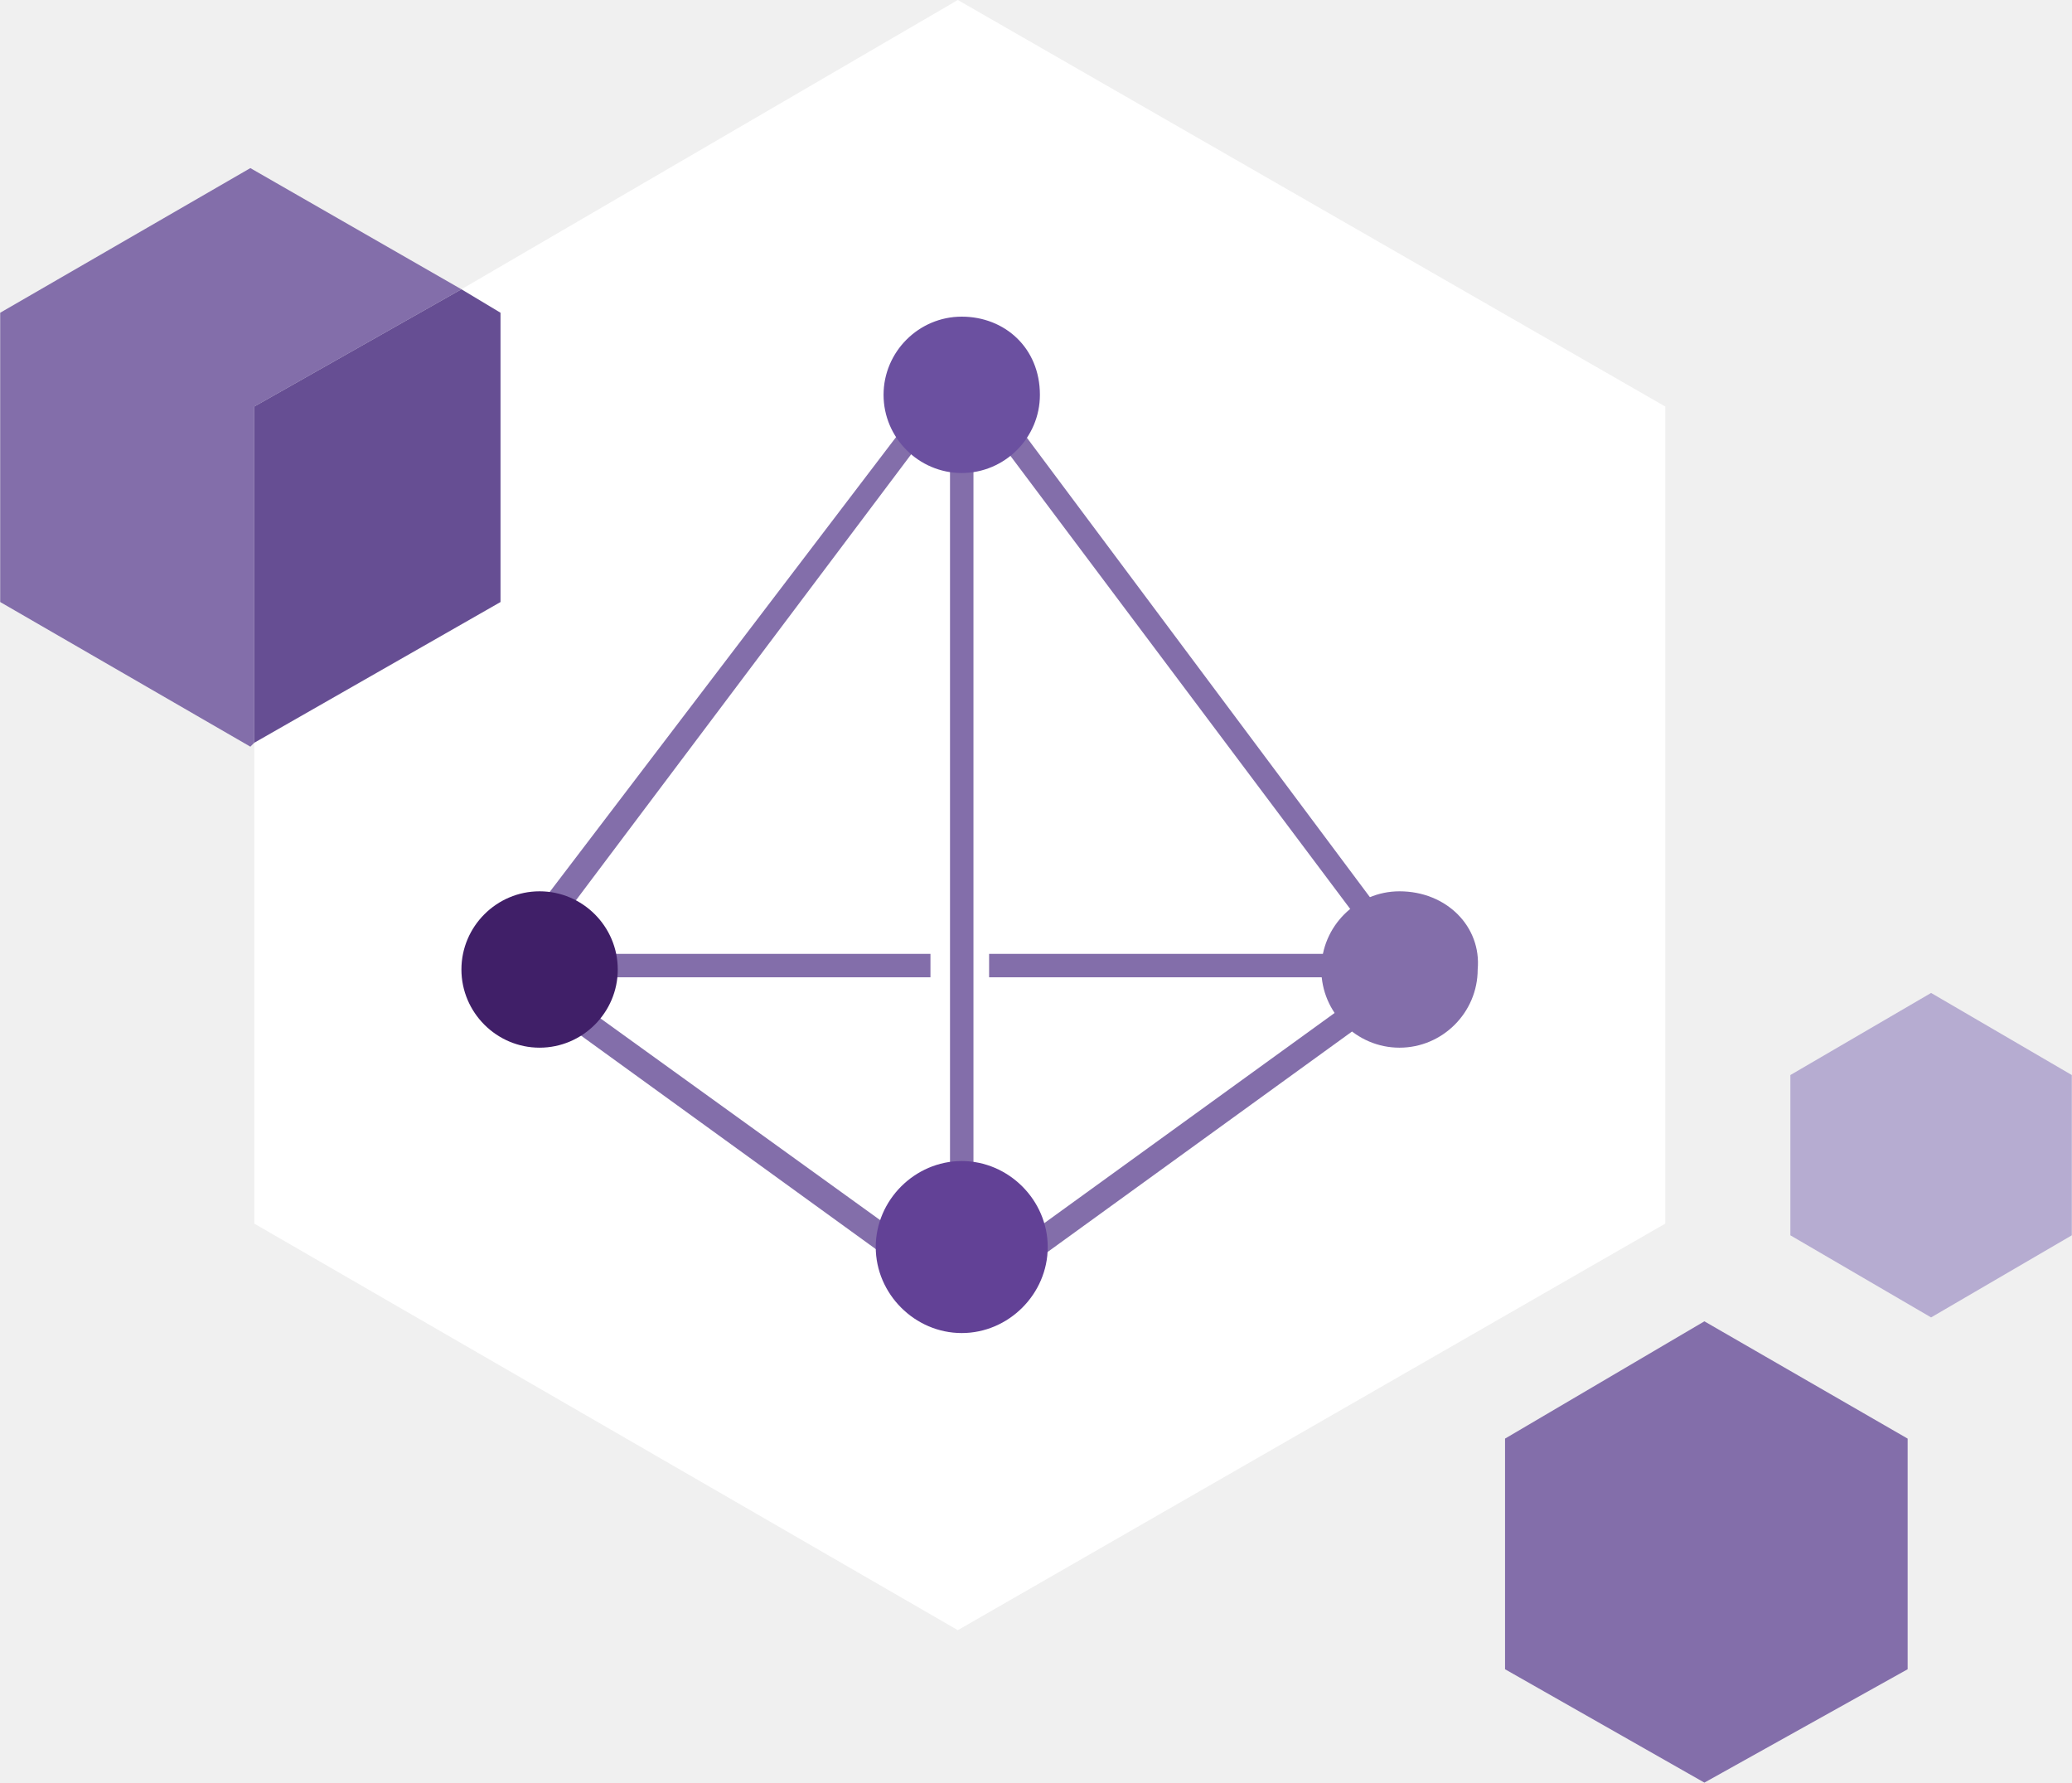
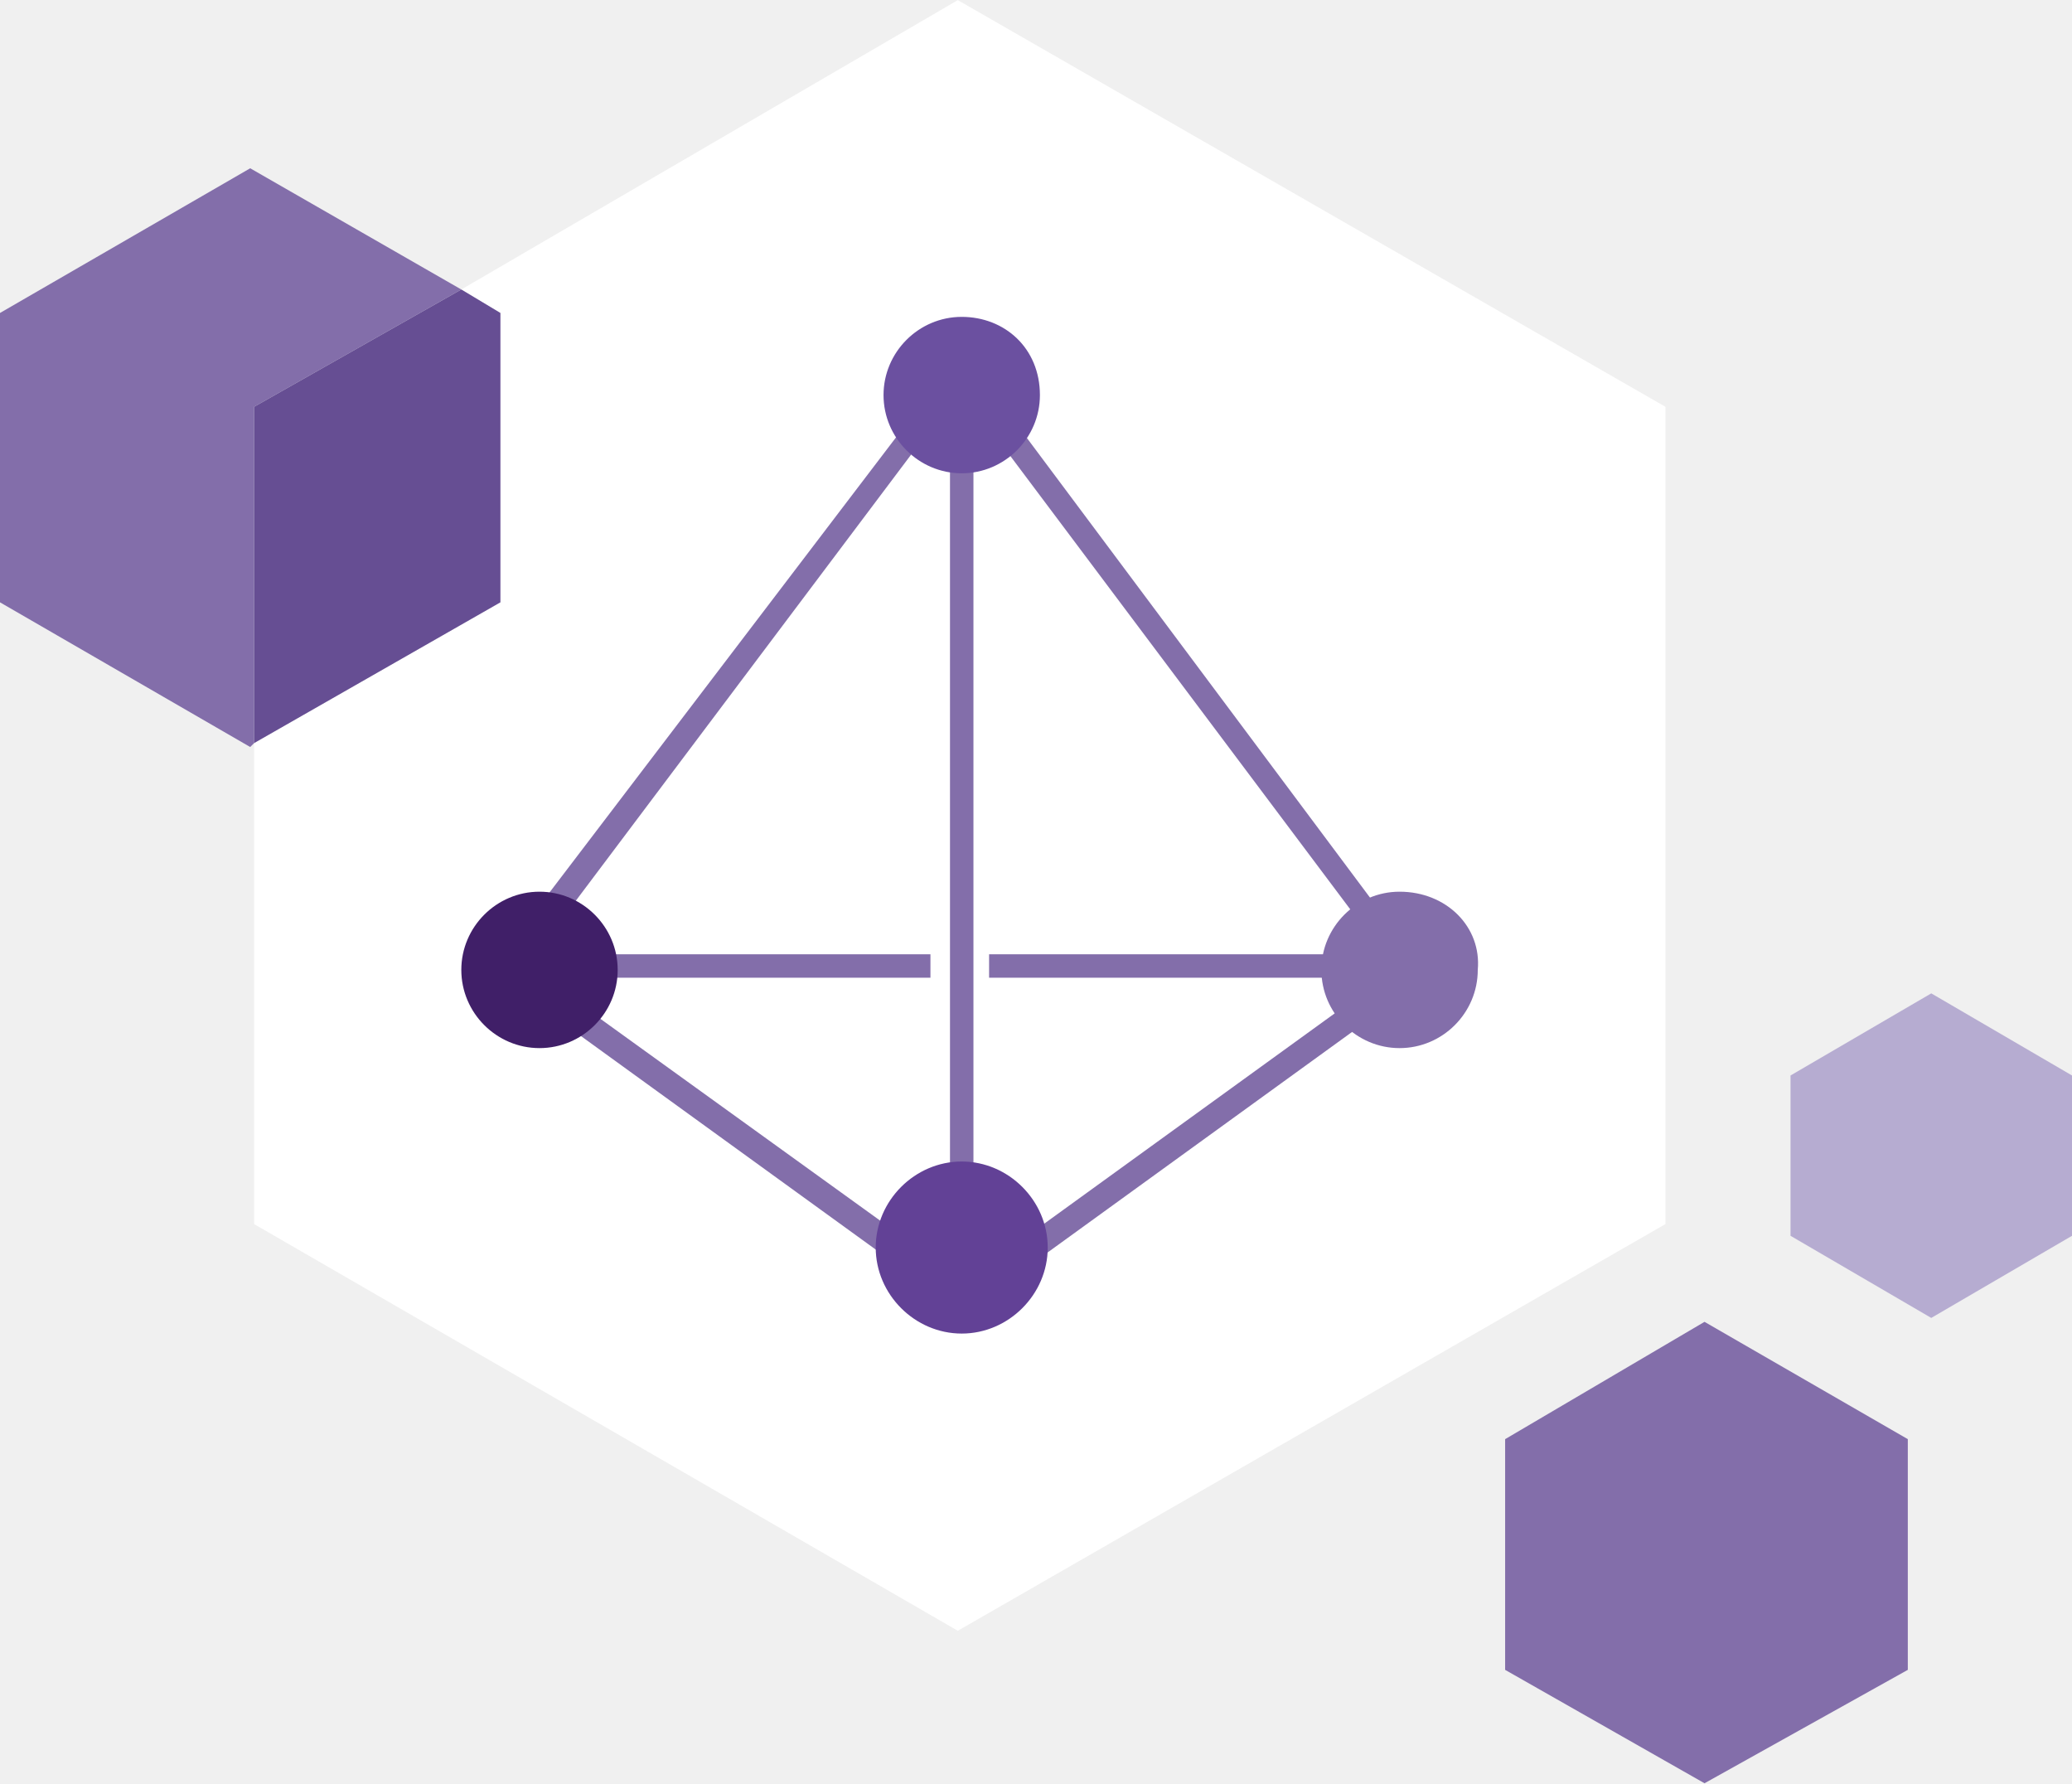
- <svg xmlns="http://www.w3.org/2000/svg" width="74.4" height="64" version="1.1" id="Layer_13" x="0px" y="0px" viewBox="0 0 53 45.6" style="enable-background:new 0 0 53 45.6;" xml:space="preserve">
+ <svg xmlns="http://www.w3.org/2000/svg" width="110.4" height="95" version="1.1" id="Layer_13" x="0px" y="0px" viewBox="0 0 53 45.6" style="enable-background:new 0 0 53 45.6;" xml:space="preserve">
  <style type="text/css">
	.st0{fill:#FFFFFF;}
	.st1{fill:#836EAA;}
	.st2{fill:#664E93;}
	.st3{fill:#B6ACD1;}
	.st4{fill-rule:evenodd;clip-rule:evenodd;fill:#836EAA;}
	.st5{fill-rule:evenodd;clip-rule:evenodd;fill:#624196;}
	.st6{fill-rule:evenodd;clip-rule:evenodd;fill:#401F68;}
	.st7{fill-rule:evenodd;clip-rule:evenodd;fill:#6B50A0;}
</style>
  <g>
    <polyline class="st0" points="24.5,0 11.8,7.4 12.8,8 12.8,15.4 6.5,19 6.5,31.3 24.5,41.7 42.6,31.3 42.6,10.4 24.5,0  " />
    <polyline class="st1" points="6.4,4.3 0,8 0,15.4 6.4,19.1 6.5,19 6.5,10.4 11.8,7.4 6.4,4.3  " />
    <polyline class="st2" points="11.8,7.4 6.5,10.4 6.5,19 12.8,15.4 12.8,8 11.8,7.4  " />
    <polyline class="st1" points="43.6,33.8 38.5,36.8 38.5,42.7 43.6,45.6 48.8,42.7 48.8,36.8 43.6,33.8  " />
    <polyline class="st3" points="49.4,25.4 45.8,27.5 45.8,31.6 49.4,33.7 53,31.6 53,27.5 49.4,25.4  " />
    <path class="st4" d="M24.9,33.4L36.5,25l-0.2-0.3l0.1,0l-0.2-0.2v0h0l-11.2-15l0.5-0.7L25,8.3l-0.4,0.6l-0.4-0.5l-0.5,0.4l0.5,0.7   L12.7,24.6l0.2,0.2L12.8,25l11.6,8.4l0.2-0.2h0.2L24.9,33.4z M35.4,24.4H25.3V25h10.1l-10.5,7.6V10.4L35.4,24.4z M13.7,24.4   l10.6-14.1v22.2L13.9,25h9.9v-0.6H13.7z" />
    <path class="st5" d="M24.6,29.7c-1.2,0-2.2,1-2.2,2.2c0,1.2,1,2.2,2.2,2.2c1.2,0,2.2-1,2.2-2.2C26.8,30.7,25.8,29.7,24.6,29.7z" />
    <path class="st4" d="M35.8,22.8c-1.1,0-2,0.9-2,2c0,1.1,0.9,2,2,2c1.1,0,2-0.9,2-2C37.9,23.7,37,22.8,35.8,22.8z" />
    <path class="st6" d="M13.8,22.8c-1.1,0-2,0.9-2,2c0,1.1,0.9,2,2,2c1.1,0,2-0.9,2-2C15.8,23.7,14.9,22.8,13.8,22.8z" />
    <path class="st7" d="M24.6,8.1c-1.1,0-2,0.9-2,2c0,1.1,0.9,2,2,2c1.1,0,2-0.9,2-2C26.6,8.9,25.7,8.1,24.6,8.1z" />
  </g>
</svg>
